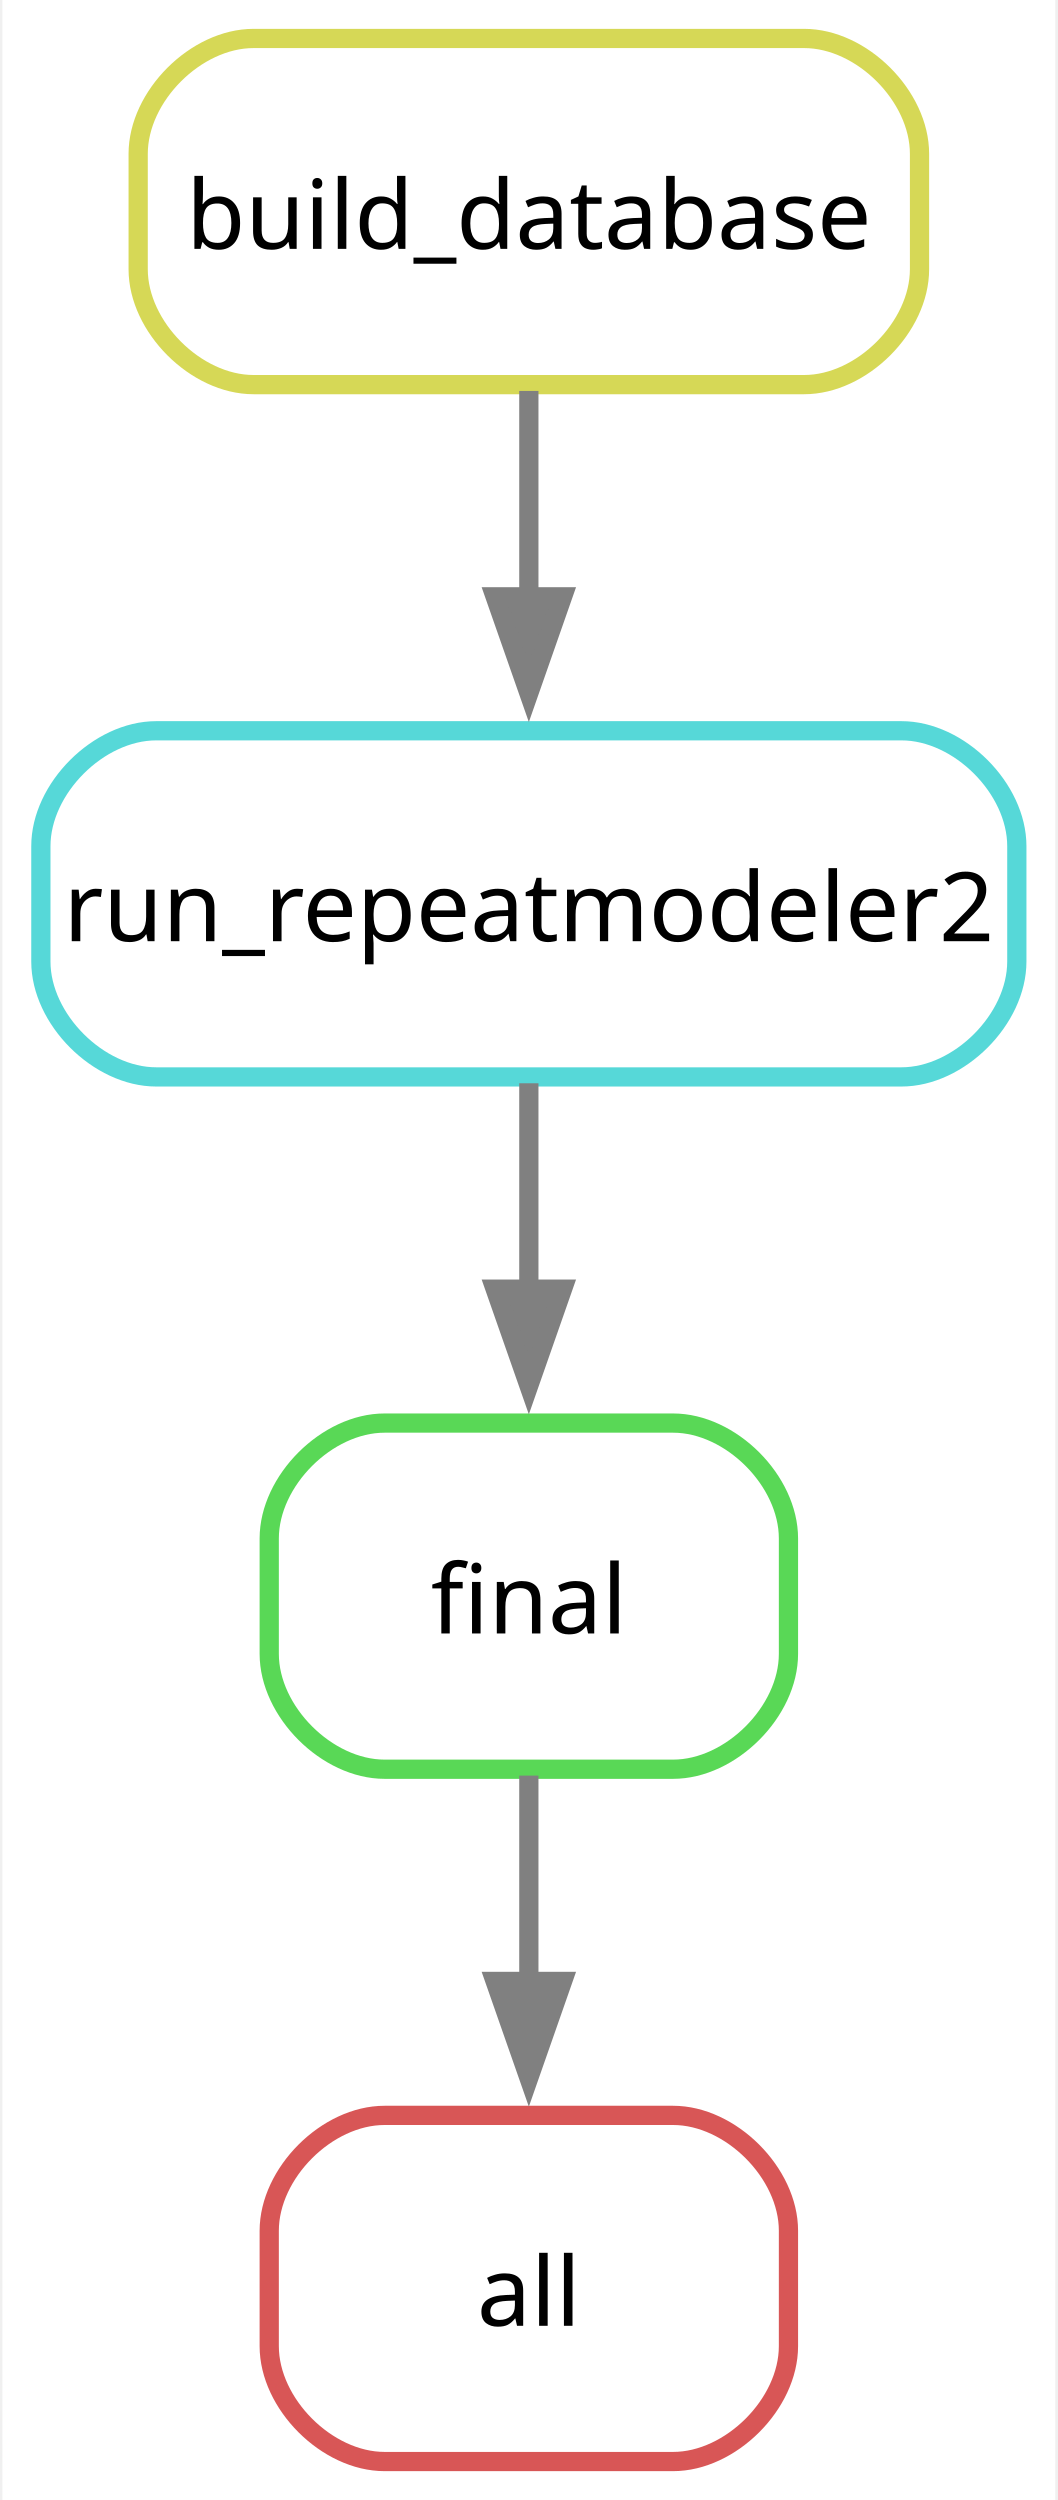
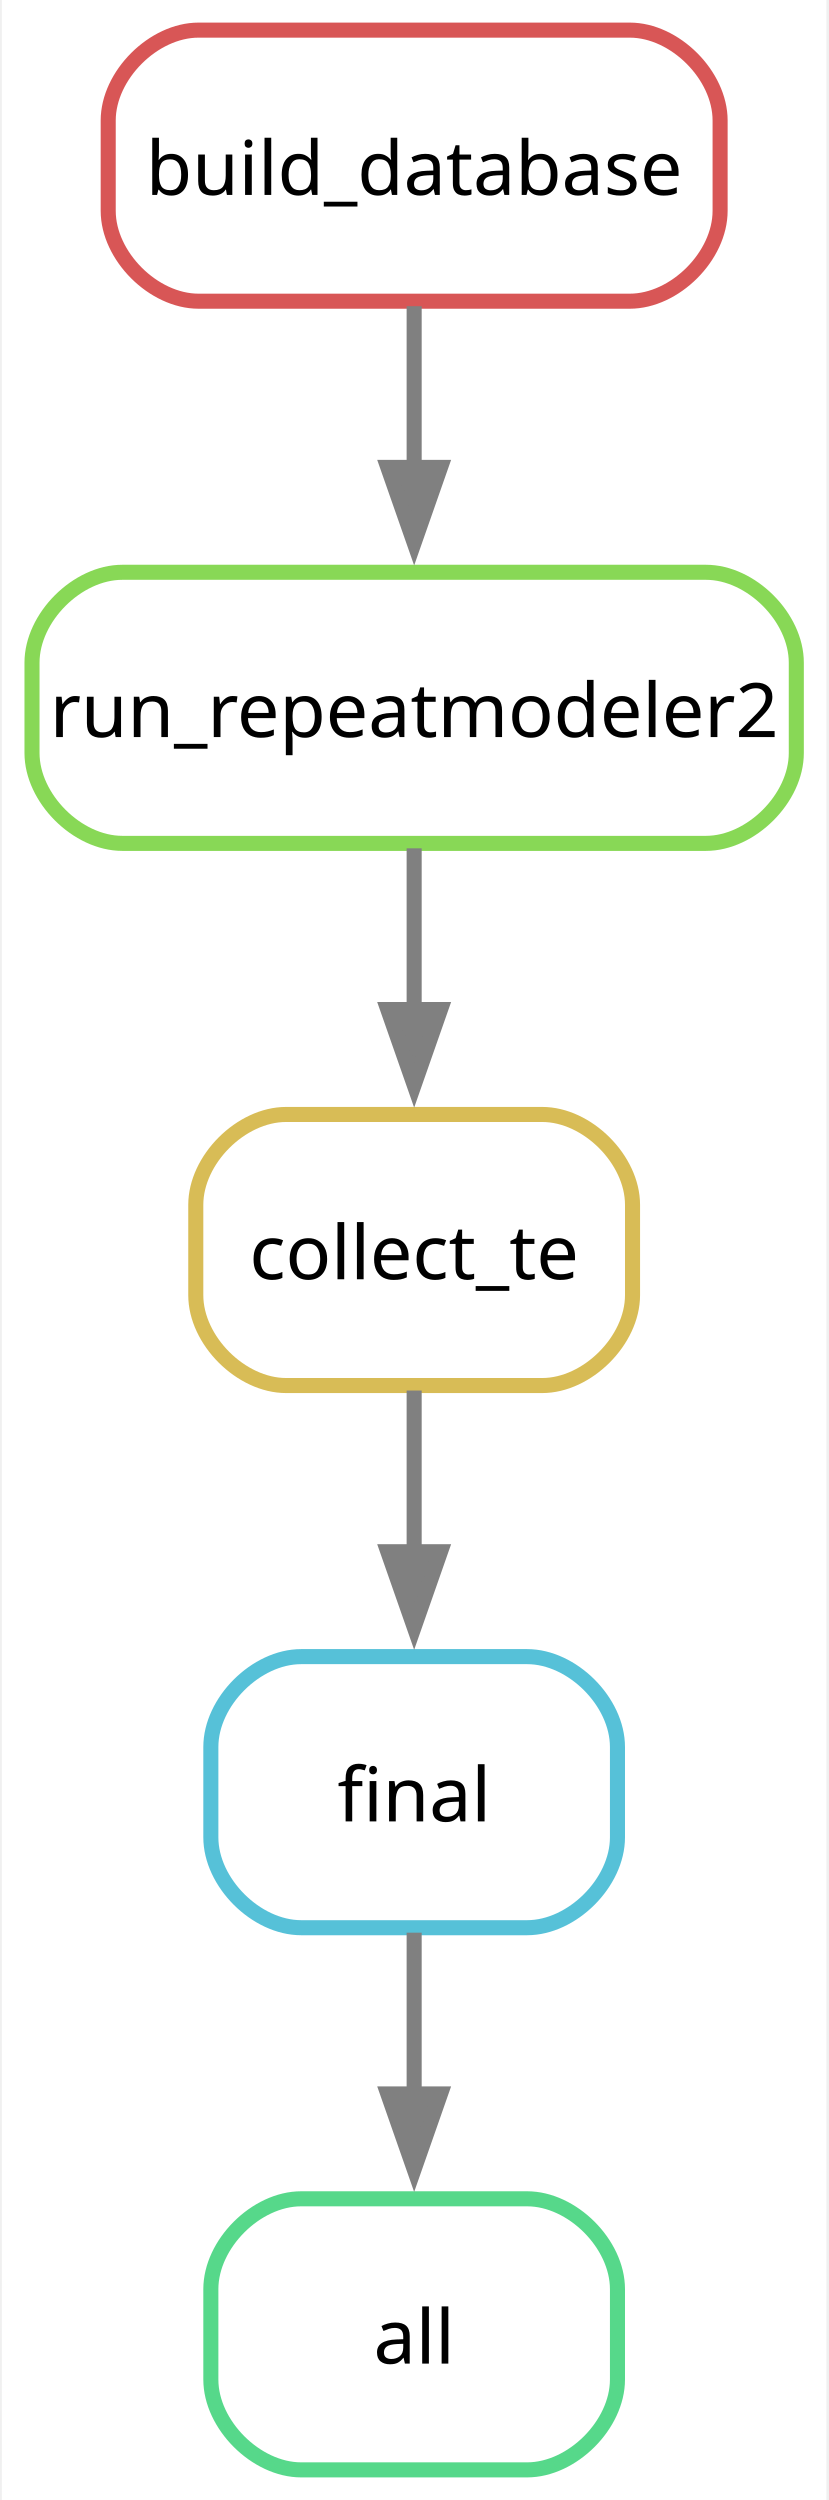
- <svg xmlns="http://www.w3.org/2000/svg" width="110pt" height="260pt" viewBox="0.00 0.00 109.50 260.00">
-   <g id="graph0" class="graph" transform="scale(1 1) rotate(0) translate(4 256)">
-     <polygon fill="white" stroke="none" points="-4,4 -4,-256 105.5,-256 105.5,4 -4,4" />
+ <svg xmlns="http://www.w3.org/2000/svg" width="110pt" height="332pt" viewBox="0.00 0.00 109.50 332.00">
+   <g id="graph0" class="graph" transform="scale(1 1) rotate(0) translate(4 328)">
+     <polygon fill="white" stroke="none" points="-4,4 -4,-328 105.5,-328 105.5,4 -4,4" />
    <g id="node1" class="node">
-       <path fill="none" stroke="#d85656" stroke-width="2" d="M65.75,-36C65.75,-36 35.75,-36 35.75,-36 29.75,-36 23.75,-30 23.75,-24 23.75,-24 23.75,-12 23.75,-12 23.75,-6 29.75,0 35.75,0 35.75,0 65.75,0 65.75,0 71.75,0 77.75,-6 77.75,-12 77.75,-12 77.75,-24 77.75,-24 77.75,-30 71.75,-36 65.75,-36" />
+       <path fill="none" stroke="#56d88a" stroke-width="2" d="M65.75,-36C65.75,-36 35.75,-36 35.75,-36 29.75,-36 23.75,-30 23.75,-24 23.75,-24 23.75,-12 23.75,-12 23.75,-6 29.75,0 35.75,0 35.75,0 65.75,0 65.75,0 71.75,0 77.75,-6 77.75,-12 77.75,-12 77.75,-24 77.75,-24 77.75,-30 71.75,-36 65.75,-36" />
      <text text-anchor="middle" x="50.75" y="-14.12" font-family="sans" font-size="10.00">all</text>
    </g>
    <g id="node2" class="node">
-       <path fill="none" stroke="#59d856" stroke-width="2" d="M65.75,-108C65.75,-108 35.75,-108 35.75,-108 29.75,-108 23.75,-102 23.75,-96 23.75,-96 23.75,-84 23.75,-84 23.75,-78 29.75,-72 35.75,-72 35.75,-72 65.75,-72 65.75,-72 71.75,-72 77.75,-78 77.75,-84 77.75,-84 77.75,-96 77.75,-96 77.75,-102 71.75,-108 65.75,-108" />
+       <path fill="none" stroke="#56c1d8" stroke-width="2" d="M65.75,-108C65.75,-108 35.75,-108 35.75,-108 29.75,-108 23.75,-102 23.75,-96 23.75,-96 23.75,-84 23.75,-84 23.75,-78 29.75,-72 35.75,-72 35.75,-72 65.75,-72 65.75,-72 71.75,-72 77.75,-78 77.75,-84 77.75,-84 77.75,-96 77.75,-96 77.75,-102 71.75,-108 65.75,-108" />
      <text text-anchor="middle" x="50.75" y="-86.12" font-family="sans" font-size="10.00">final</text>
    </g>
    <g id="edge1" class="edge">
      <path fill="none" stroke="grey" stroke-width="2" d="M50.75,-71.34C50.75,-64.75 50.75,-57.08 50.75,-49.67" />
      <polygon fill="grey" stroke="grey" stroke-width="2" points="54.25,-49.93 50.75,-39.93 47.25,-49.93 54.25,-49.93" />
    </g>
    <g id="node3" class="node">
-       <path fill="none" stroke="#56d8d8" stroke-width="2" d="M89.5,-180C89.5,-180 12,-180 12,-180 6,-180 0,-174 0,-168 0,-168 0,-156 0,-156 0,-150 6,-144 12,-144 12,-144 89.5,-144 89.5,-144 95.5,-144 101.5,-150 101.5,-156 101.5,-156 101.5,-168 101.5,-168 101.5,-174 95.5,-180 89.5,-180" />
-       <text text-anchor="middle" x="50.75" y="-158.12" font-family="sans" font-size="10.00">run_repeatmodeler2</text>
+       <path fill="none" stroke="#d8bc56" stroke-width="2" d="M67.75,-180C67.75,-180 33.75,-180 33.75,-180 27.75,-180 21.75,-174 21.75,-168 21.75,-168 21.75,-156 21.75,-156 21.75,-150 27.75,-144 33.75,-144 33.75,-144 67.75,-144 67.75,-144 73.75,-144 79.75,-150 79.75,-156 79.75,-156 79.75,-168 79.75,-168 79.75,-174 73.75,-180 67.75,-180" />
+       <text text-anchor="middle" x="50.75" y="-158.12" font-family="sans" font-size="10.00">collect_te</text>
    </g>
    <g id="edge2" class="edge">
      <path fill="none" stroke="grey" stroke-width="2" d="M50.75,-143.34C50.75,-136.75 50.75,-129.08 50.75,-121.67" />
      <polygon fill="grey" stroke="grey" stroke-width="2" points="54.25,-121.93 50.75,-111.93 47.25,-121.93 54.25,-121.93" />
    </g>
    <g id="node4" class="node">
-       <path fill="none" stroke="#d6d856" stroke-width="2" d="M79.38,-252C79.38,-252 22.12,-252 22.12,-252 16.13,-252 10.12,-246 10.12,-240 10.12,-240 10.12,-228 10.12,-228 10.12,-222 16.12,-216 22.12,-216 22.12,-216 79.38,-216 79.38,-216 85.38,-216 91.38,-222 91.38,-228 91.38,-228 91.38,-240 91.38,-240 91.38,-246 85.38,-252 79.38,-252" />
-       <text text-anchor="middle" x="50.75" y="-230.12" font-family="sans" font-size="10.00">build_database</text>
+       <path fill="none" stroke="#88d856" stroke-width="2" d="M89.5,-252C89.5,-252 12,-252 12,-252 6,-252 0,-246 0,-240 0,-240 0,-228 0,-228 0,-222 6,-216 12,-216 12,-216 89.5,-216 89.5,-216 95.5,-216 101.5,-222 101.5,-228 101.5,-228 101.5,-240 101.5,-240 101.5,-246 95.5,-252 89.5,-252" />
+       <text text-anchor="middle" x="50.75" y="-230.12" font-family="sans" font-size="10.00">run_repeatmodeler2</text>
    </g>
    <g id="edge3" class="edge">
      <path fill="none" stroke="grey" stroke-width="2" d="M50.75,-215.34C50.75,-208.75 50.75,-201.08 50.75,-193.67" />
      <polygon fill="grey" stroke="grey" stroke-width="2" points="54.25,-193.93 50.75,-183.93 47.25,-193.93 54.25,-193.93" />
    </g>
+     <g id="node5" class="node">
+       <path fill="none" stroke="#d85656" stroke-width="2" d="M79.38,-324C79.38,-324 22.12,-324 22.12,-324 16.13,-324 10.12,-318 10.12,-312 10.12,-312 10.12,-300 10.12,-300 10.12,-294 16.12,-288 22.12,-288 22.12,-288 79.38,-288 79.38,-288 85.38,-288 91.38,-294 91.38,-300 91.38,-300 91.38,-312 91.38,-312 91.38,-318 85.38,-324 79.38,-324" />
+       <text text-anchor="middle" x="50.75" y="-302.12" font-family="sans" font-size="10.00">build_database</text>
+     </g>
+     <g id="edge4" class="edge">
+       <path fill="none" stroke="grey" stroke-width="2" d="M50.75,-287.34C50.75,-280.75 50.75,-273.08 50.75,-265.67" />
+       <polygon fill="grey" stroke="grey" stroke-width="2" points="54.25,-265.93 50.75,-255.93 47.25,-265.93 54.25,-265.93" />
+     </g>
  </g>
</svg>
